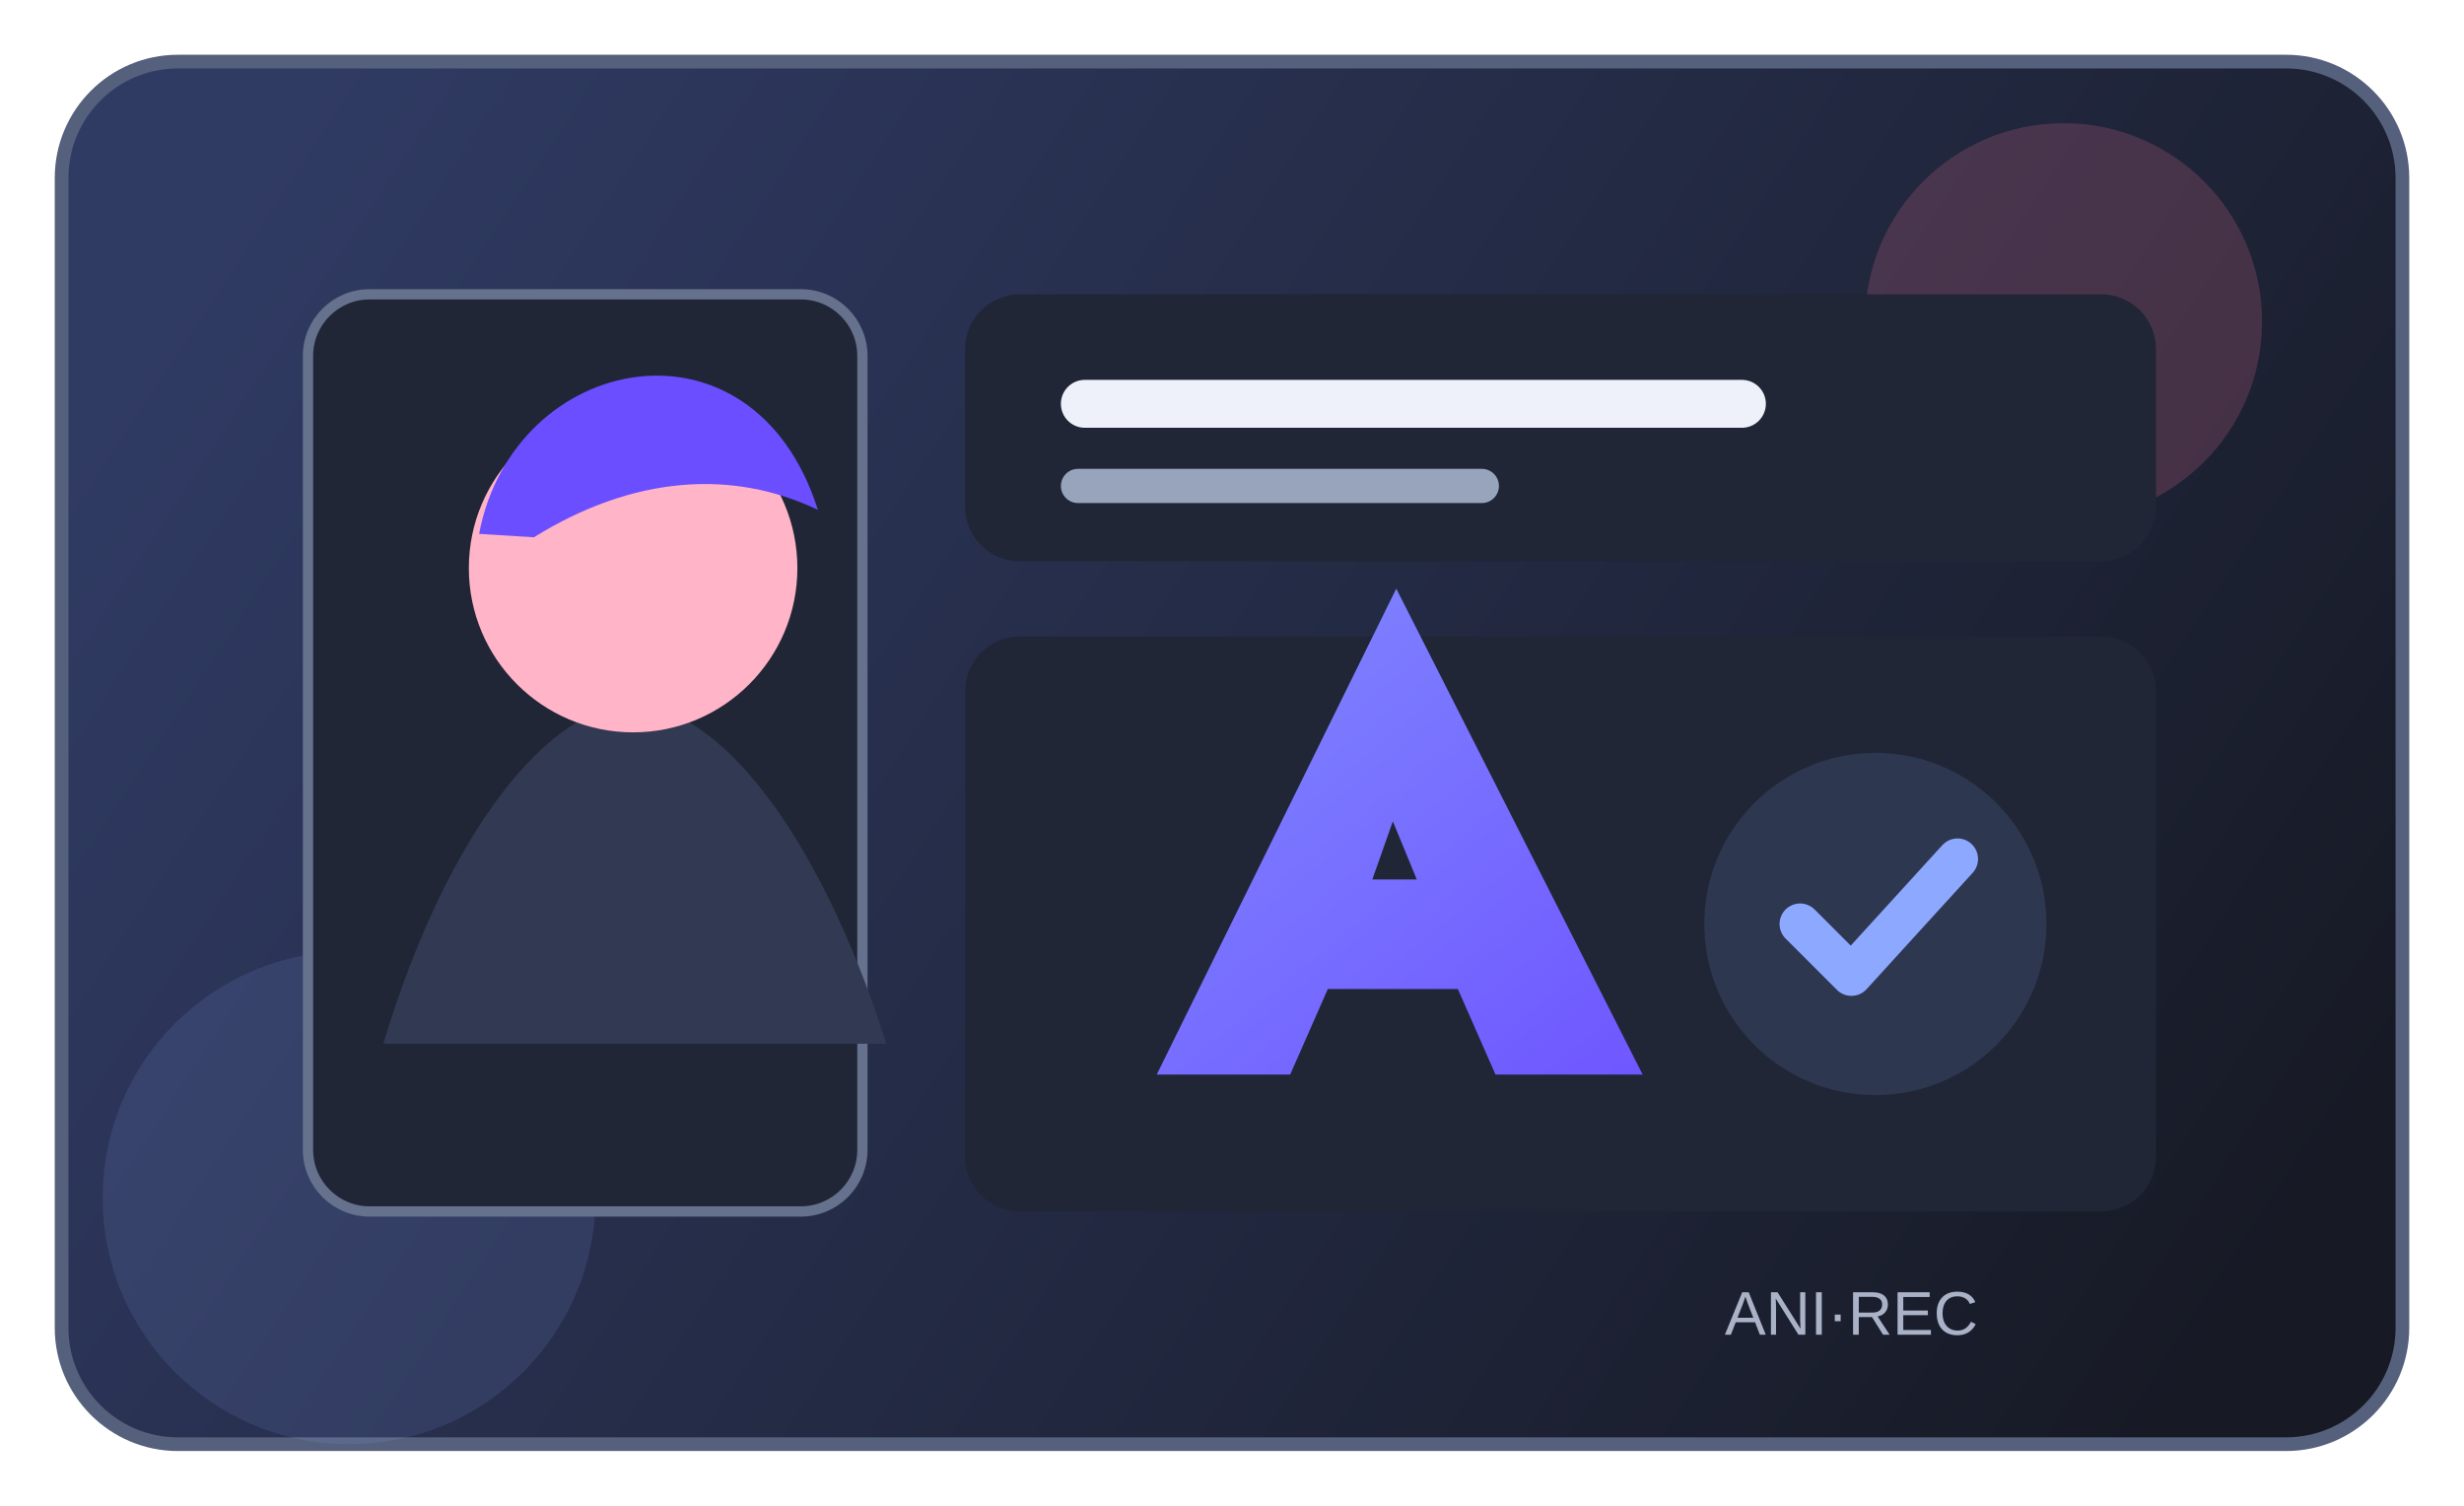
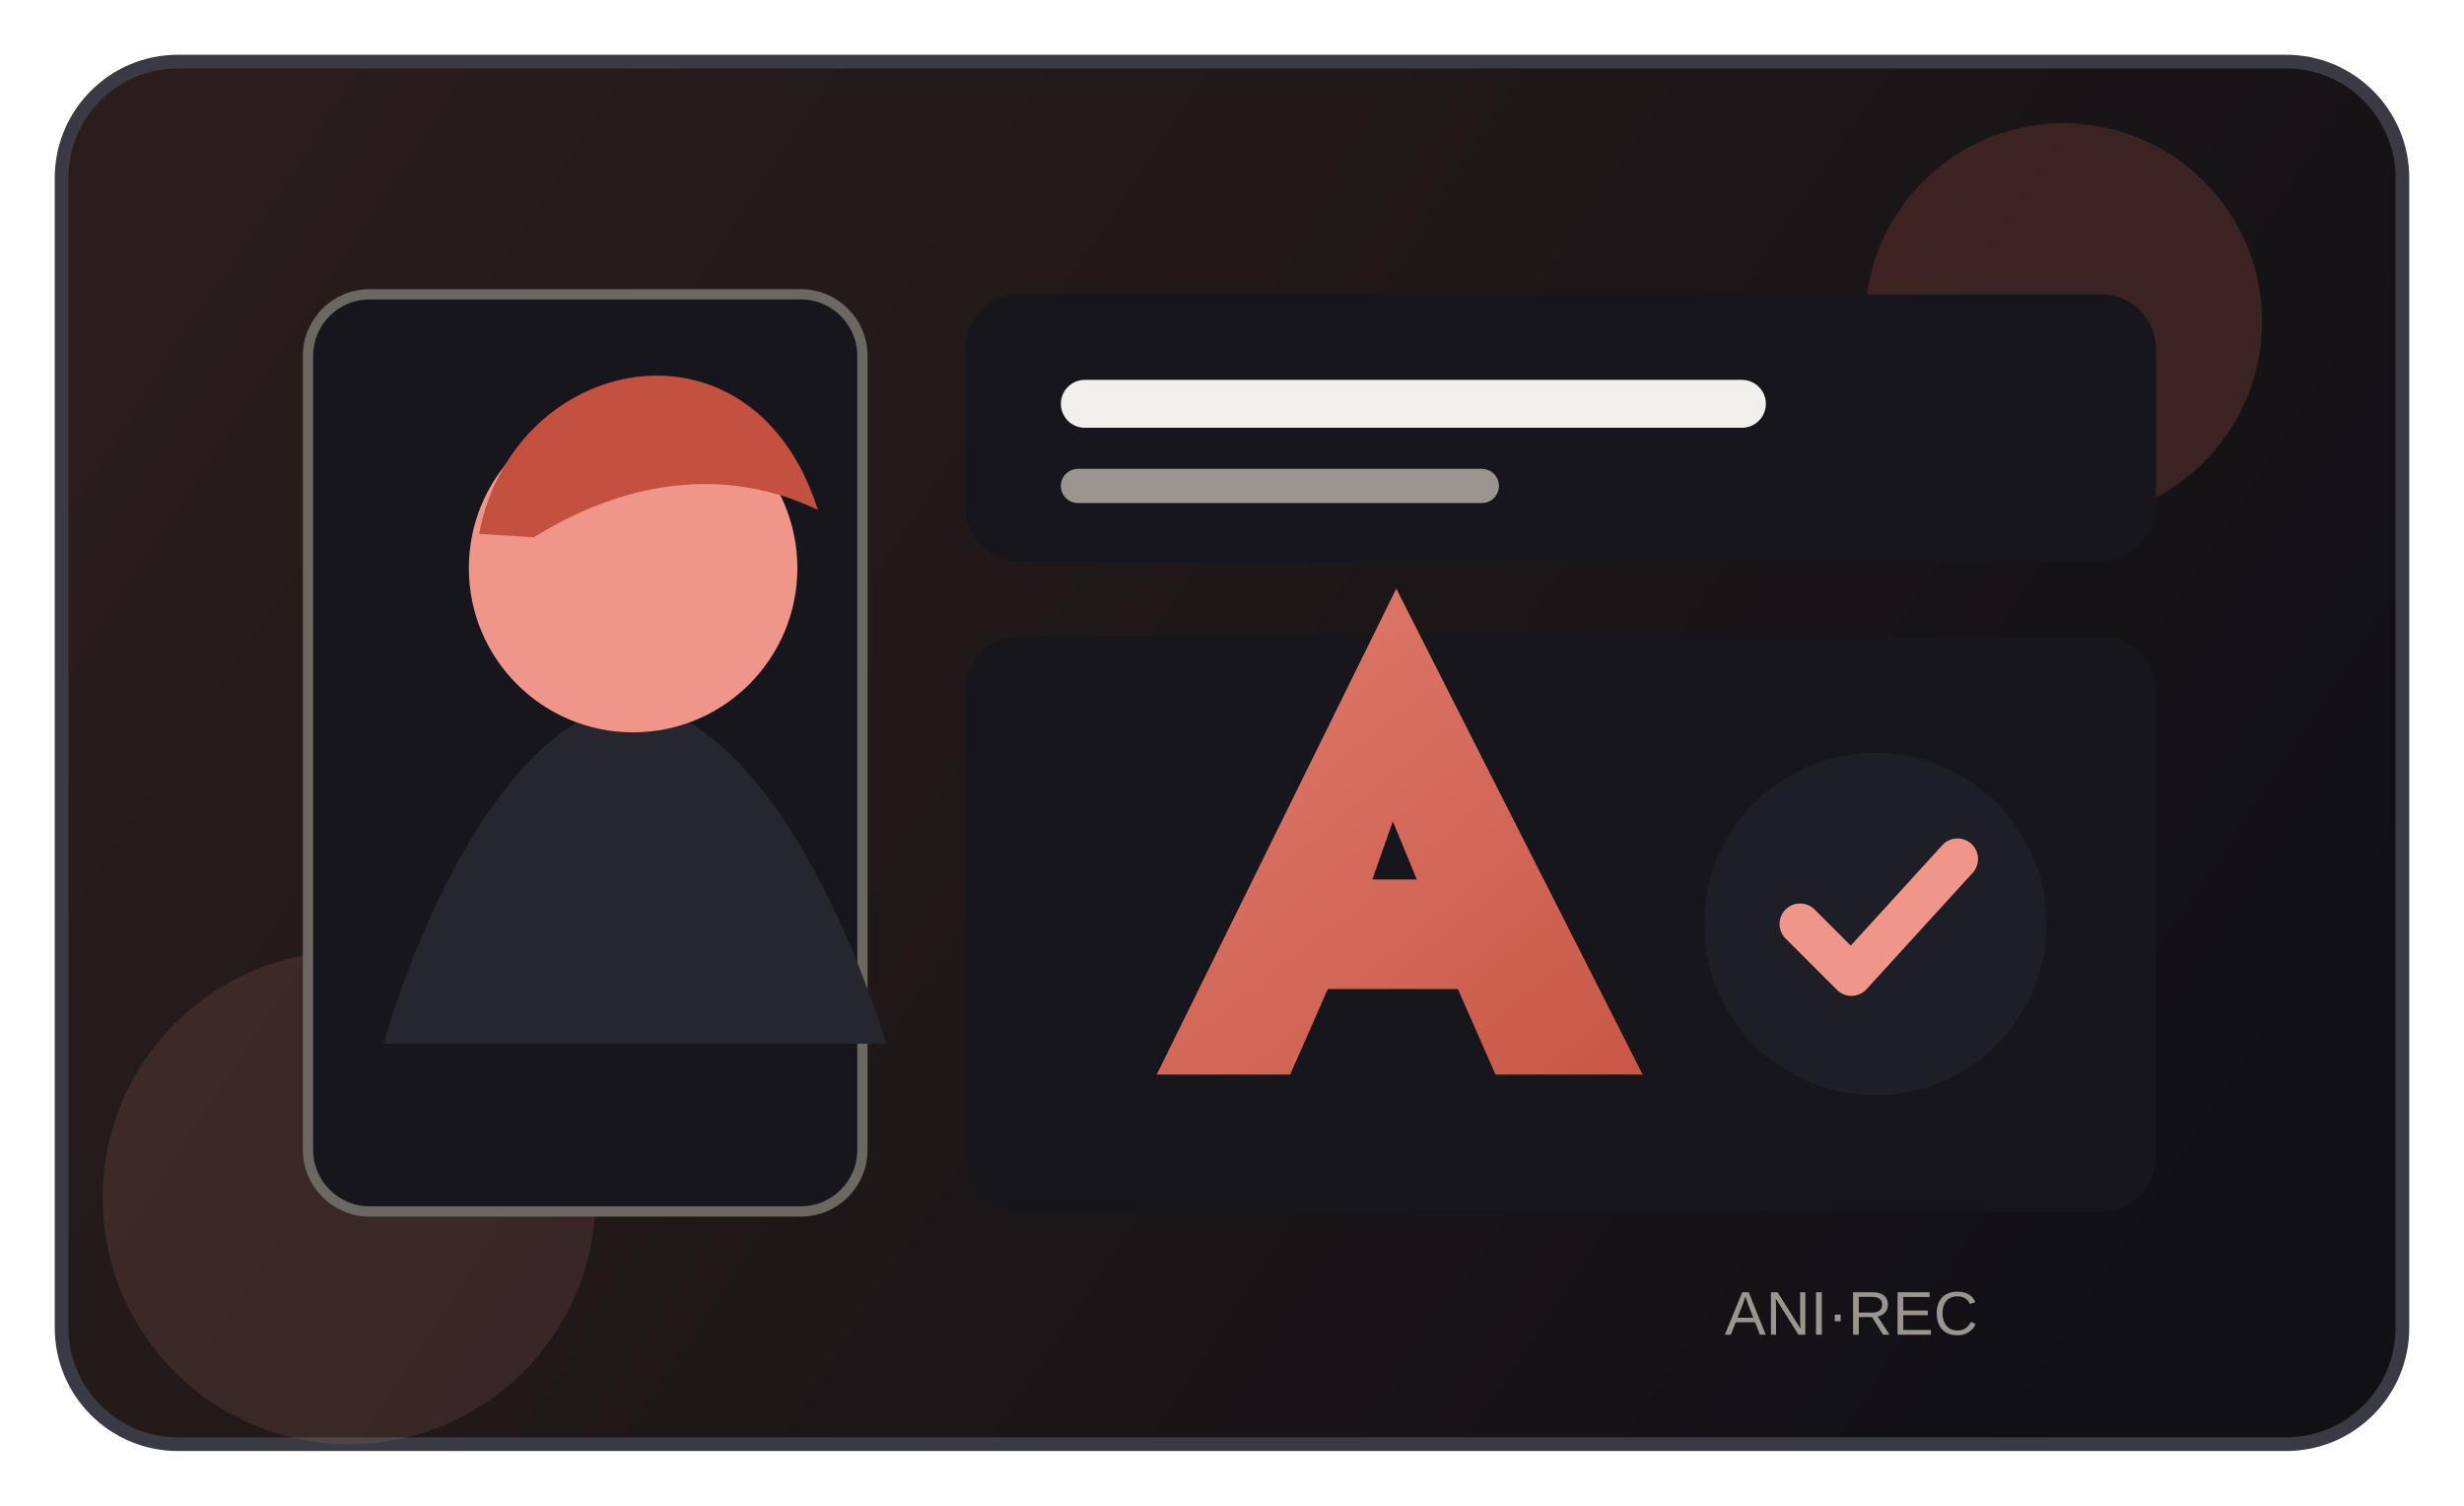
<svg xmlns="http://www.w3.org/2000/svg" width="720" height="440" viewBox="0 0 720 440">
  <defs>
    <linearGradient id="panel" x1="80" y1="36" x2="640" y2="404" gradientUnits="userSpaceOnUse">
-       <stop stop-color="#303B64" />
-       <stop offset="1" stop-color="#171A25" />
+       <stop stop-color="#2A1D1B" />
+       <stop offset="1" stop-color="#101015" />
    </linearGradient>
    <linearGradient id="accent" x1="250" y1="80" x2="480" y2="360" gradientUnits="userSpaceOnUse">
-       <stop stop-color="#8DA8FF" />
-       <stop offset="1" stop-color="#6B4EFF" />
+       <stop stop-color="#F0958A" />
+       <stop offset="1" stop-color="#C4503F" />
    </linearGradient>
  </defs>
-   <rect x="18" y="18" width="684" height="404" rx="34" fill="url(#panel)" stroke="#55607C" stroke-width="4" />
-   <circle cx="603" cy="94" r="58" fill="#FF7A9D" opacity=".18" />
-   <circle cx="102" cy="350" r="72" fill="#8DA8FF" opacity=".12" />
-   <rect x="90" y="86" width="162" height="268" rx="18" fill="#202636" stroke="#66718E" stroke-width="3" />
-   <path d="M112 305c19-63 49-99 73-99s54 36 74 99" fill="#313A52" />
-   <circle cx="185" cy="166" r="48" fill="#FFB4C7" />
-   <path d="M140 156c10-53 80-67 99-7-25-12-54-10-83 8l-16-1z" fill="#6B4EFF" />
-   <rect x="282" y="86" width="348" height="78" rx="16" fill="#202636" />
-   <rect x="310" y="111" width="206" height="14" rx="7" fill="#EEF1FA" />
-   <rect x="310" y="137" width="128" height="10" rx="5" fill="#98A3BC" />
-   <rect x="282" y="186" width="348" height="168" rx="16" fill="#202636" />
+   <rect x="18" y="18" width="684" height="404" rx="34" fill="url(#panel)" stroke="#3A3A44" stroke-width="4" />
+   <circle cx="603" cy="94" r="58" fill="#E0685A" opacity=".18" />
+   <circle cx="102" cy="350" r="72" fill="#F0958A" opacity=".12" />
+   <rect x="90" y="86" width="162" height="268" rx="18" fill="#16161C" stroke="#6B6862" stroke-width="3" />
+   <path d="M112 305c19-63 49-99 73-99s54 36 74 99" fill="#26262E" />
+   <circle cx="185" cy="166" r="48" fill="#F0958A" />
+   <path d="M140 156c10-53 80-67 99-7-25-12-54-10-83 8l-16-1z" fill="#C4503F" />
+   <rect x="282" y="86" width="348" height="78" rx="16" fill="#16161C" />
+   <rect x="310" y="111" width="206" height="14" rx="7" fill="#F2F0ED" />
+   <rect x="310" y="137" width="128" height="10" rx="5" fill="#9A968F" />
+   <rect x="282" y="186" width="348" height="168" rx="16" fill="#16161C" />
  <path d="M338 314l70-142 72 142h-43l-11-25h-38l-11 25h-39zm63-57h13l-7-17-6 17z" fill="url(#accent)" />
-   <circle cx="548" cy="270" r="50" fill="#2E3750" />
-   <path d="M526 270l15 15 31-34" fill="none" stroke="#8DA8FF" stroke-width="12" stroke-linecap="round" stroke-linejoin="round" />
-   <text x="578" y="390" fill="#AAB2C7" font-family="Arial, sans-serif" font-size="18" text-anchor="end">ANI·REC</text>
+   <circle cx="548" cy="270" r="50" fill="#1E1E26" />
+   <path d="M526 270l15 15 31-34" fill="none" stroke="#F0958A" stroke-width="12" stroke-linecap="round" stroke-linejoin="round" />
+   <text x="578" y="390" fill="#9A968F" font-family="Arial, sans-serif" font-size="18" text-anchor="end">ANI·REC</text>
</svg>
